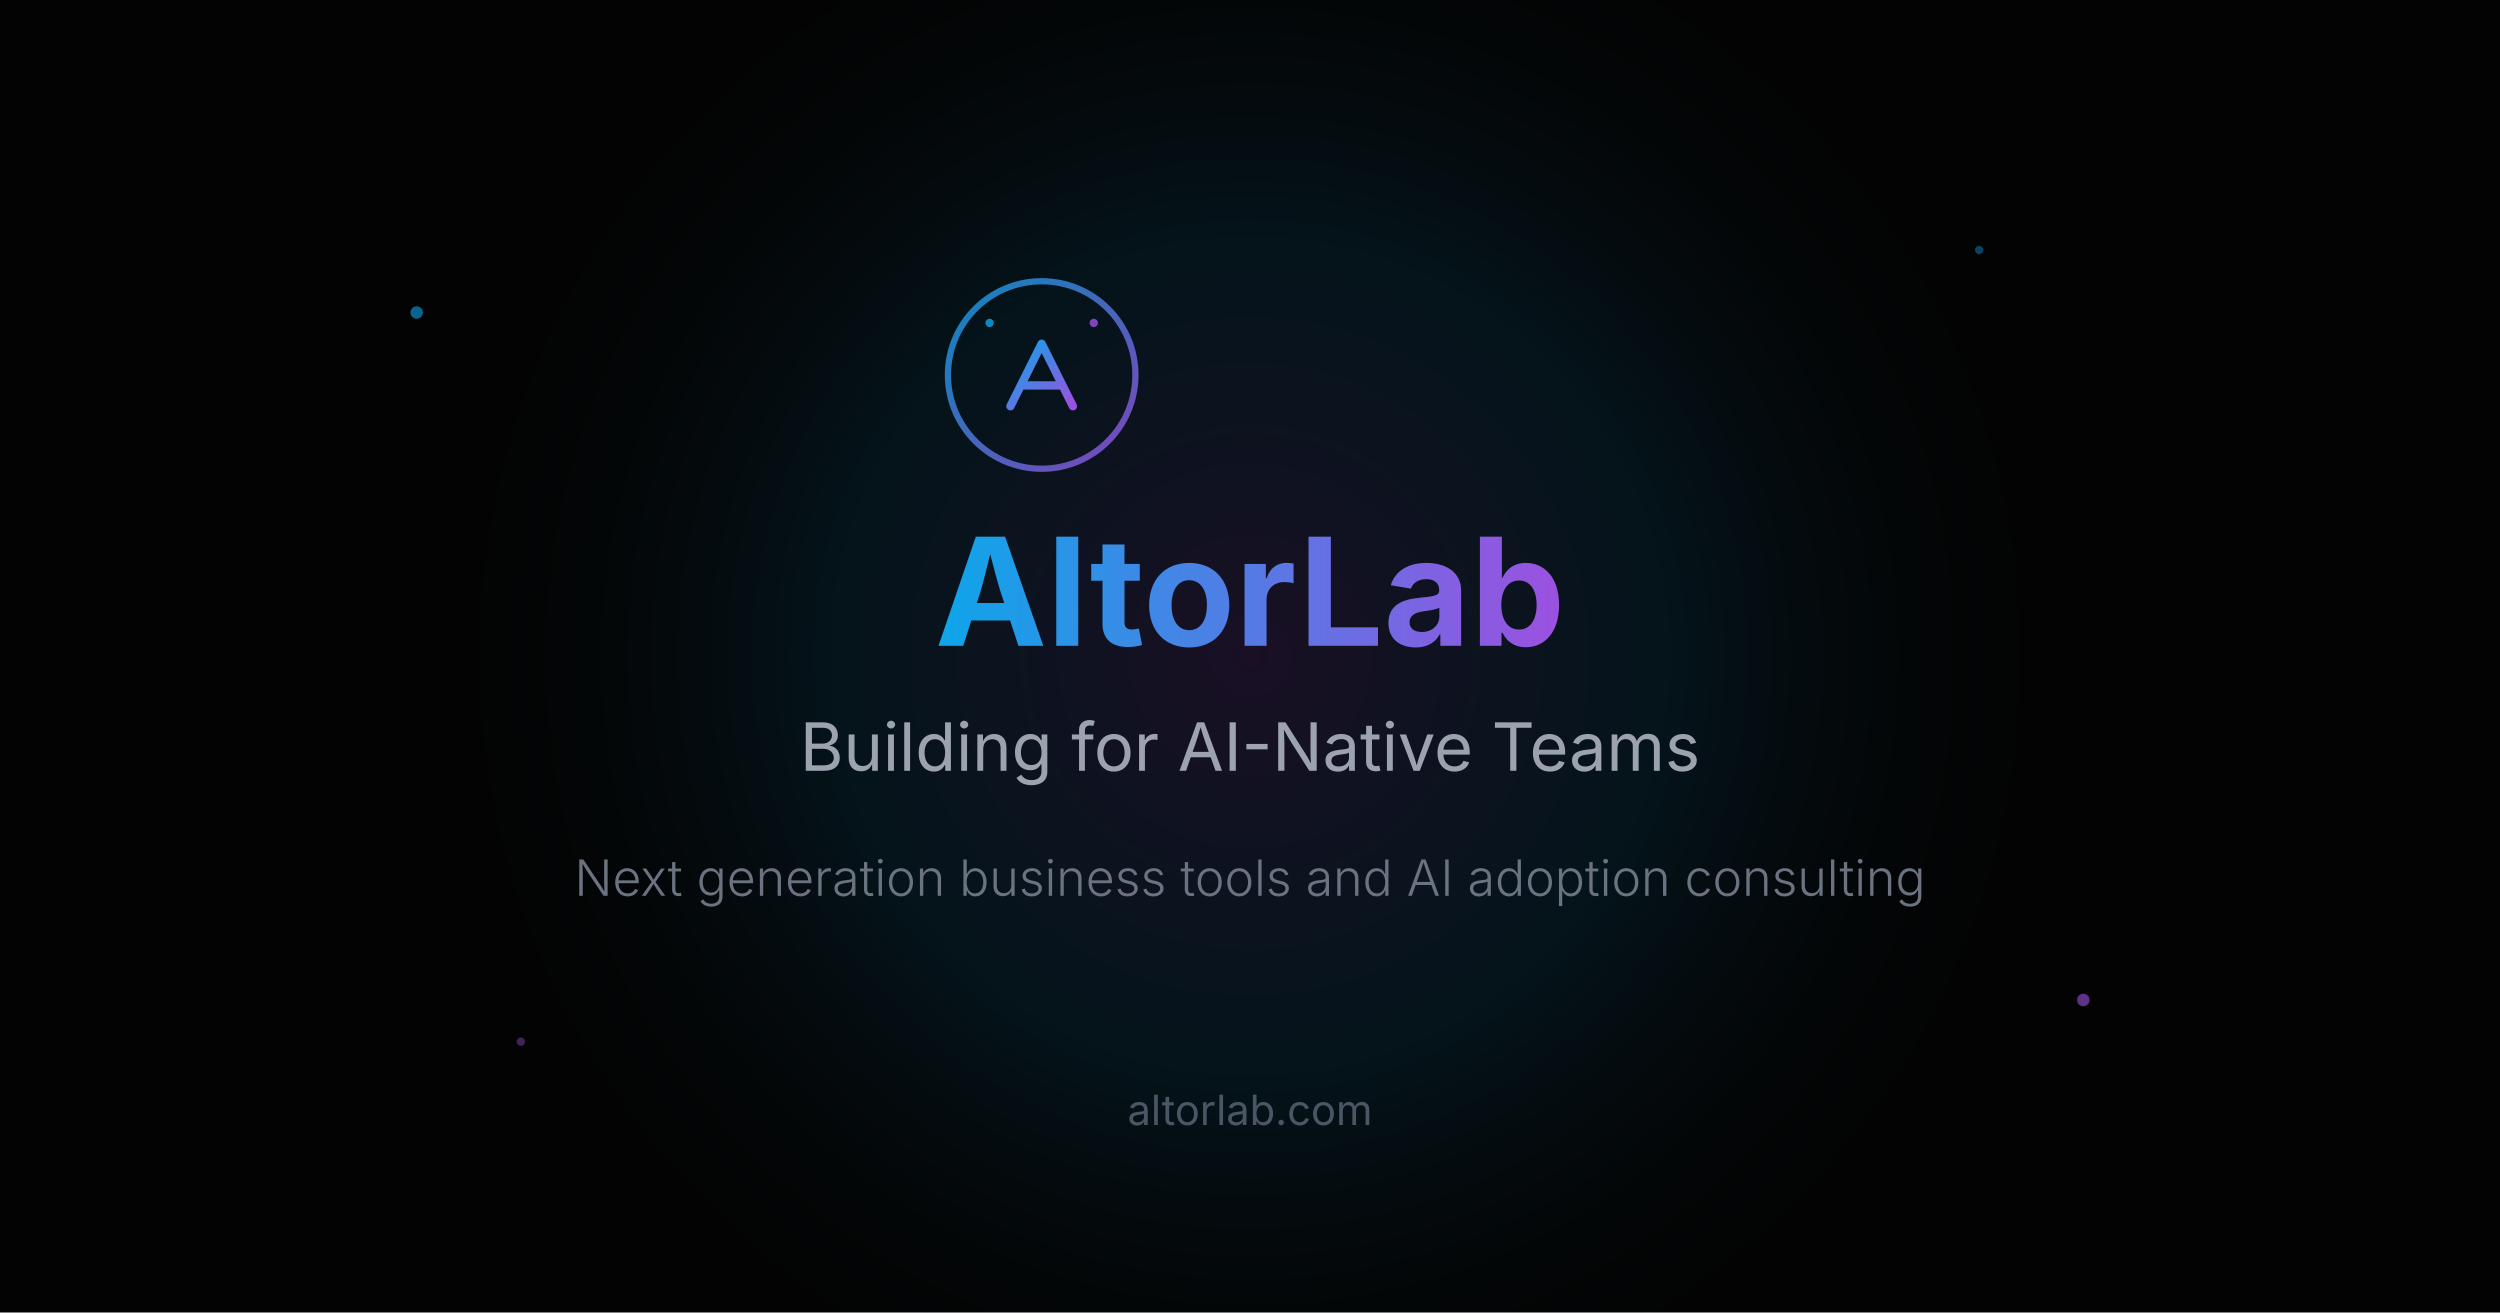
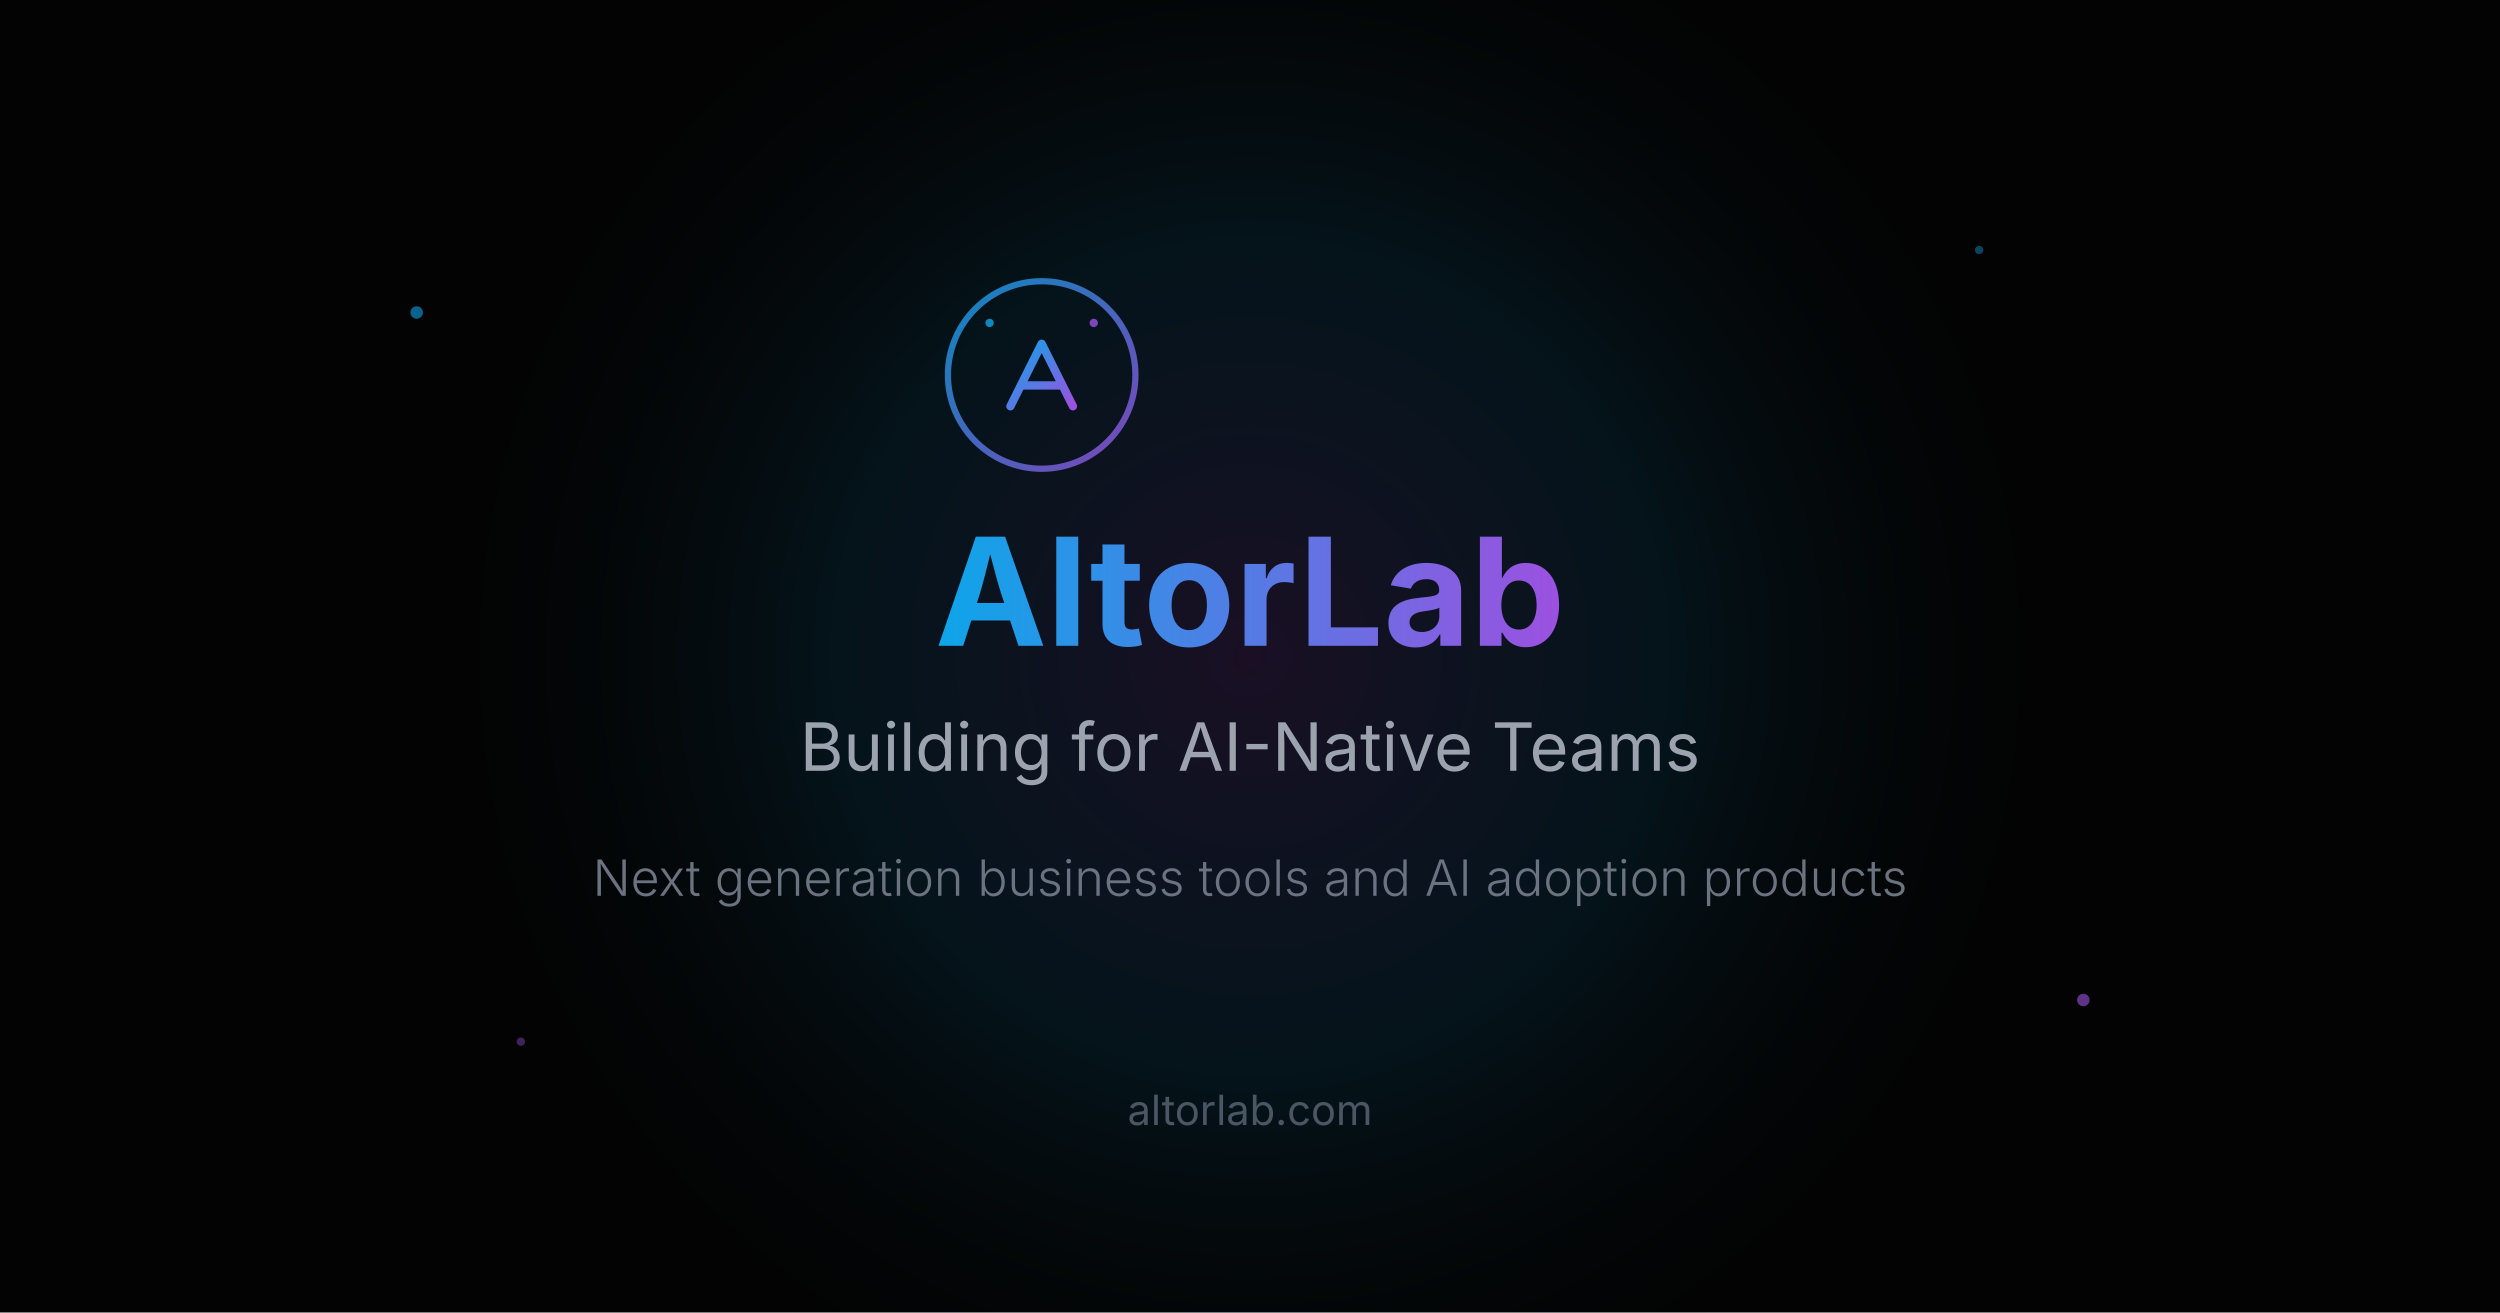
<svg xmlns="http://www.w3.org/2000/svg" width="1200" height="630" viewBox="0 0 1200 630" fill="none">
  <rect width="1200" height="630" fill="#030303" />
  <defs>
    <radialGradient id="bgGradient" cx="50%" cy="50%" r="50%">
      <stop offset="0%" stop-color="#9b51e0" stop-opacity="0.15" />
      <stop offset="50%" stop-color="#0ea5e9" stop-opacity="0.1" />
      <stop offset="100%" stop-color="#030303" stop-opacity="0" />
    </radialGradient>
    <linearGradient id="textGradient" x1="0%" y1="0%" x2="100%" y2="0%">
      <stop offset="0%" stop-color="#0ea5e9" />
      <stop offset="100%" stop-color="#9b51e0" />
    </linearGradient>
    <linearGradient id="logoGradient" x1="0%" y1="0%" x2="100%" y2="100%">
      <stop offset="0%" stop-color="#0ea5e9" />
      <stop offset="100%" stop-color="#9b51e0" />
    </linearGradient>
  </defs>
  <circle cx="600" cy="315" r="400" fill="url(#bgGradient)" />
  <circle cx="200" cy="150" r="3" fill="#0ea5e9" opacity="0.6" />
  <circle cx="1000" cy="480" r="3" fill="#9b51e0" opacity="0.6" />
  <circle cx="950" cy="120" r="2" fill="#0ea5e9" opacity="0.4" />
  <circle cx="250" cy="500" r="2" fill="#9b51e0" opacity="0.4" />
  <g transform="translate(500, 180)">
    <circle cx="0" cy="0" r="45" stroke="url(#logoGradient)" stroke-width="3" fill="none" opacity="0.8" />
    <path d="M -15 15 L 0 -15 L 15 15 M -10 5 L 10 5" stroke="url(#logoGradient)" stroke-width="4" stroke-linecap="round" stroke-linejoin="round" fill="none" />
    <circle cx="-25" cy="-25" r="2" fill="#0ea5e9" opacity="0.8" />
    <circle cx="25" cy="-25" r="2" fill="#9b51e0" opacity="0.8" />
  </g>
  <text x="600" y="310" font-family="system-ui, -apple-system, sans-serif" font-size="72" font-weight="700" fill="url(#textGradient)" text-anchor="middle">
    AltorLab
  </text>
  <text x="600" y="370" font-family="system-ui, -apple-system, sans-serif" font-size="32" font-weight="400" fill="#9ca3af" text-anchor="middle">
    Building for AI-Native Teams
  </text>
  <text x="600" y="430" font-family="system-ui, -apple-system, sans-serif" font-size="24" font-weight="300" fill="#6b7280" text-anchor="middle">
-     Next generation business tools and AI adoption consulting
+     Next generation business tools and AI adoption products
  </text>
  <line x1="400" y1="500" x2="800" y2="500" stroke="url(#logoGradient)" stroke-width="2" opacity="0.5" />
  <text x="600" y="540" font-family="system-ui, -apple-system, sans-serif" font-size="20" font-weight="400" fill="#4b5563" text-anchor="middle">
    altorlab.com
  </text>
</svg>
